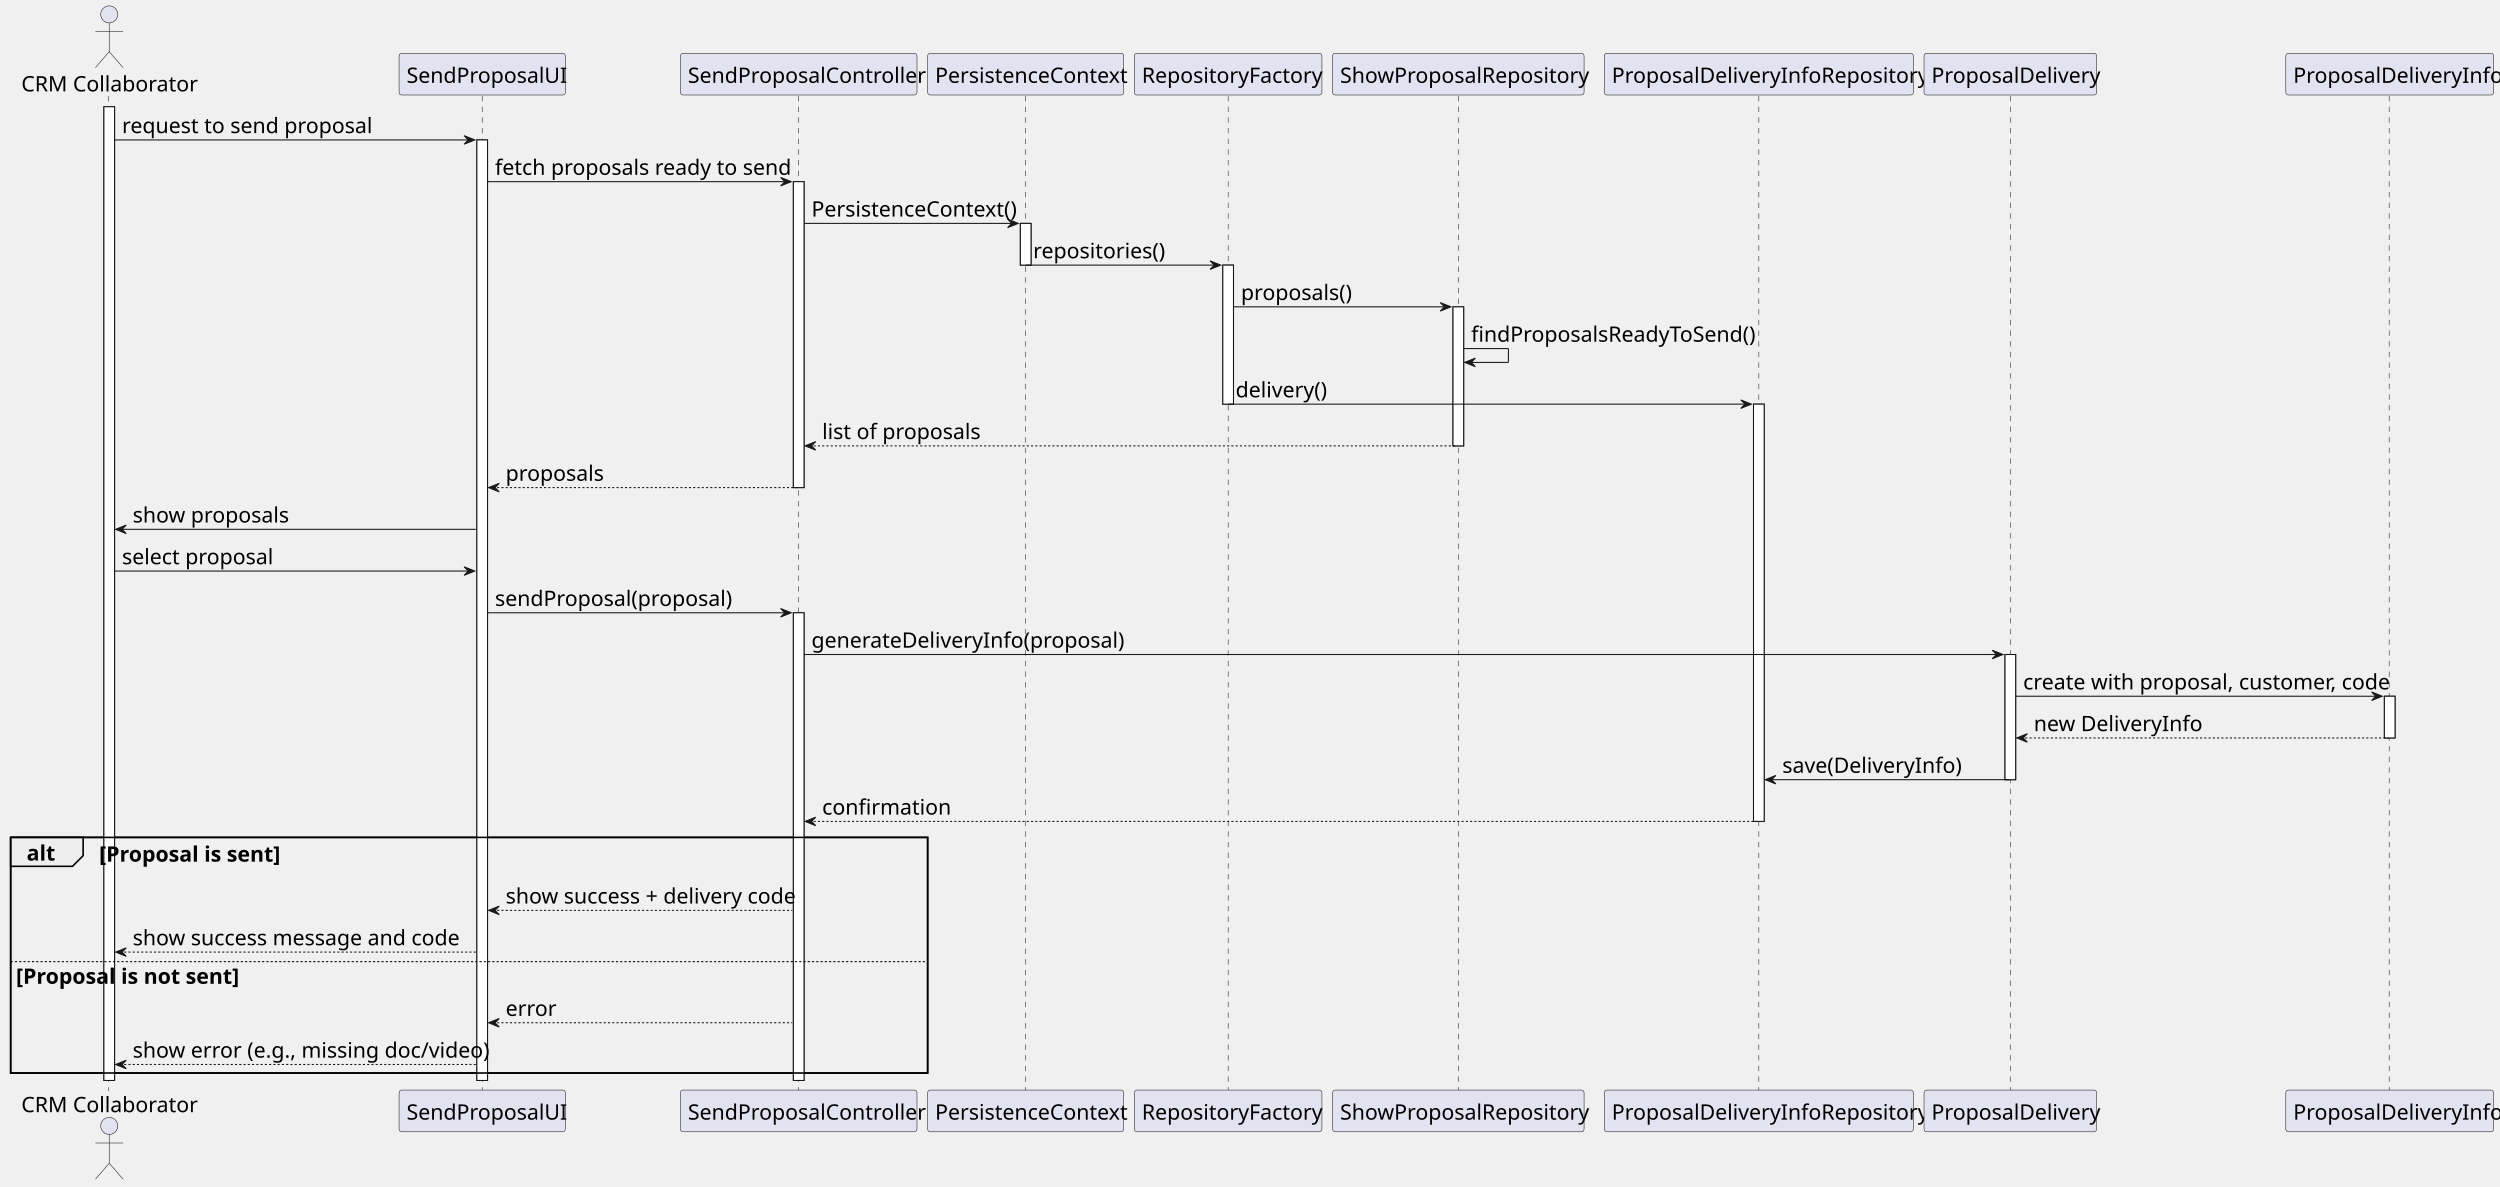
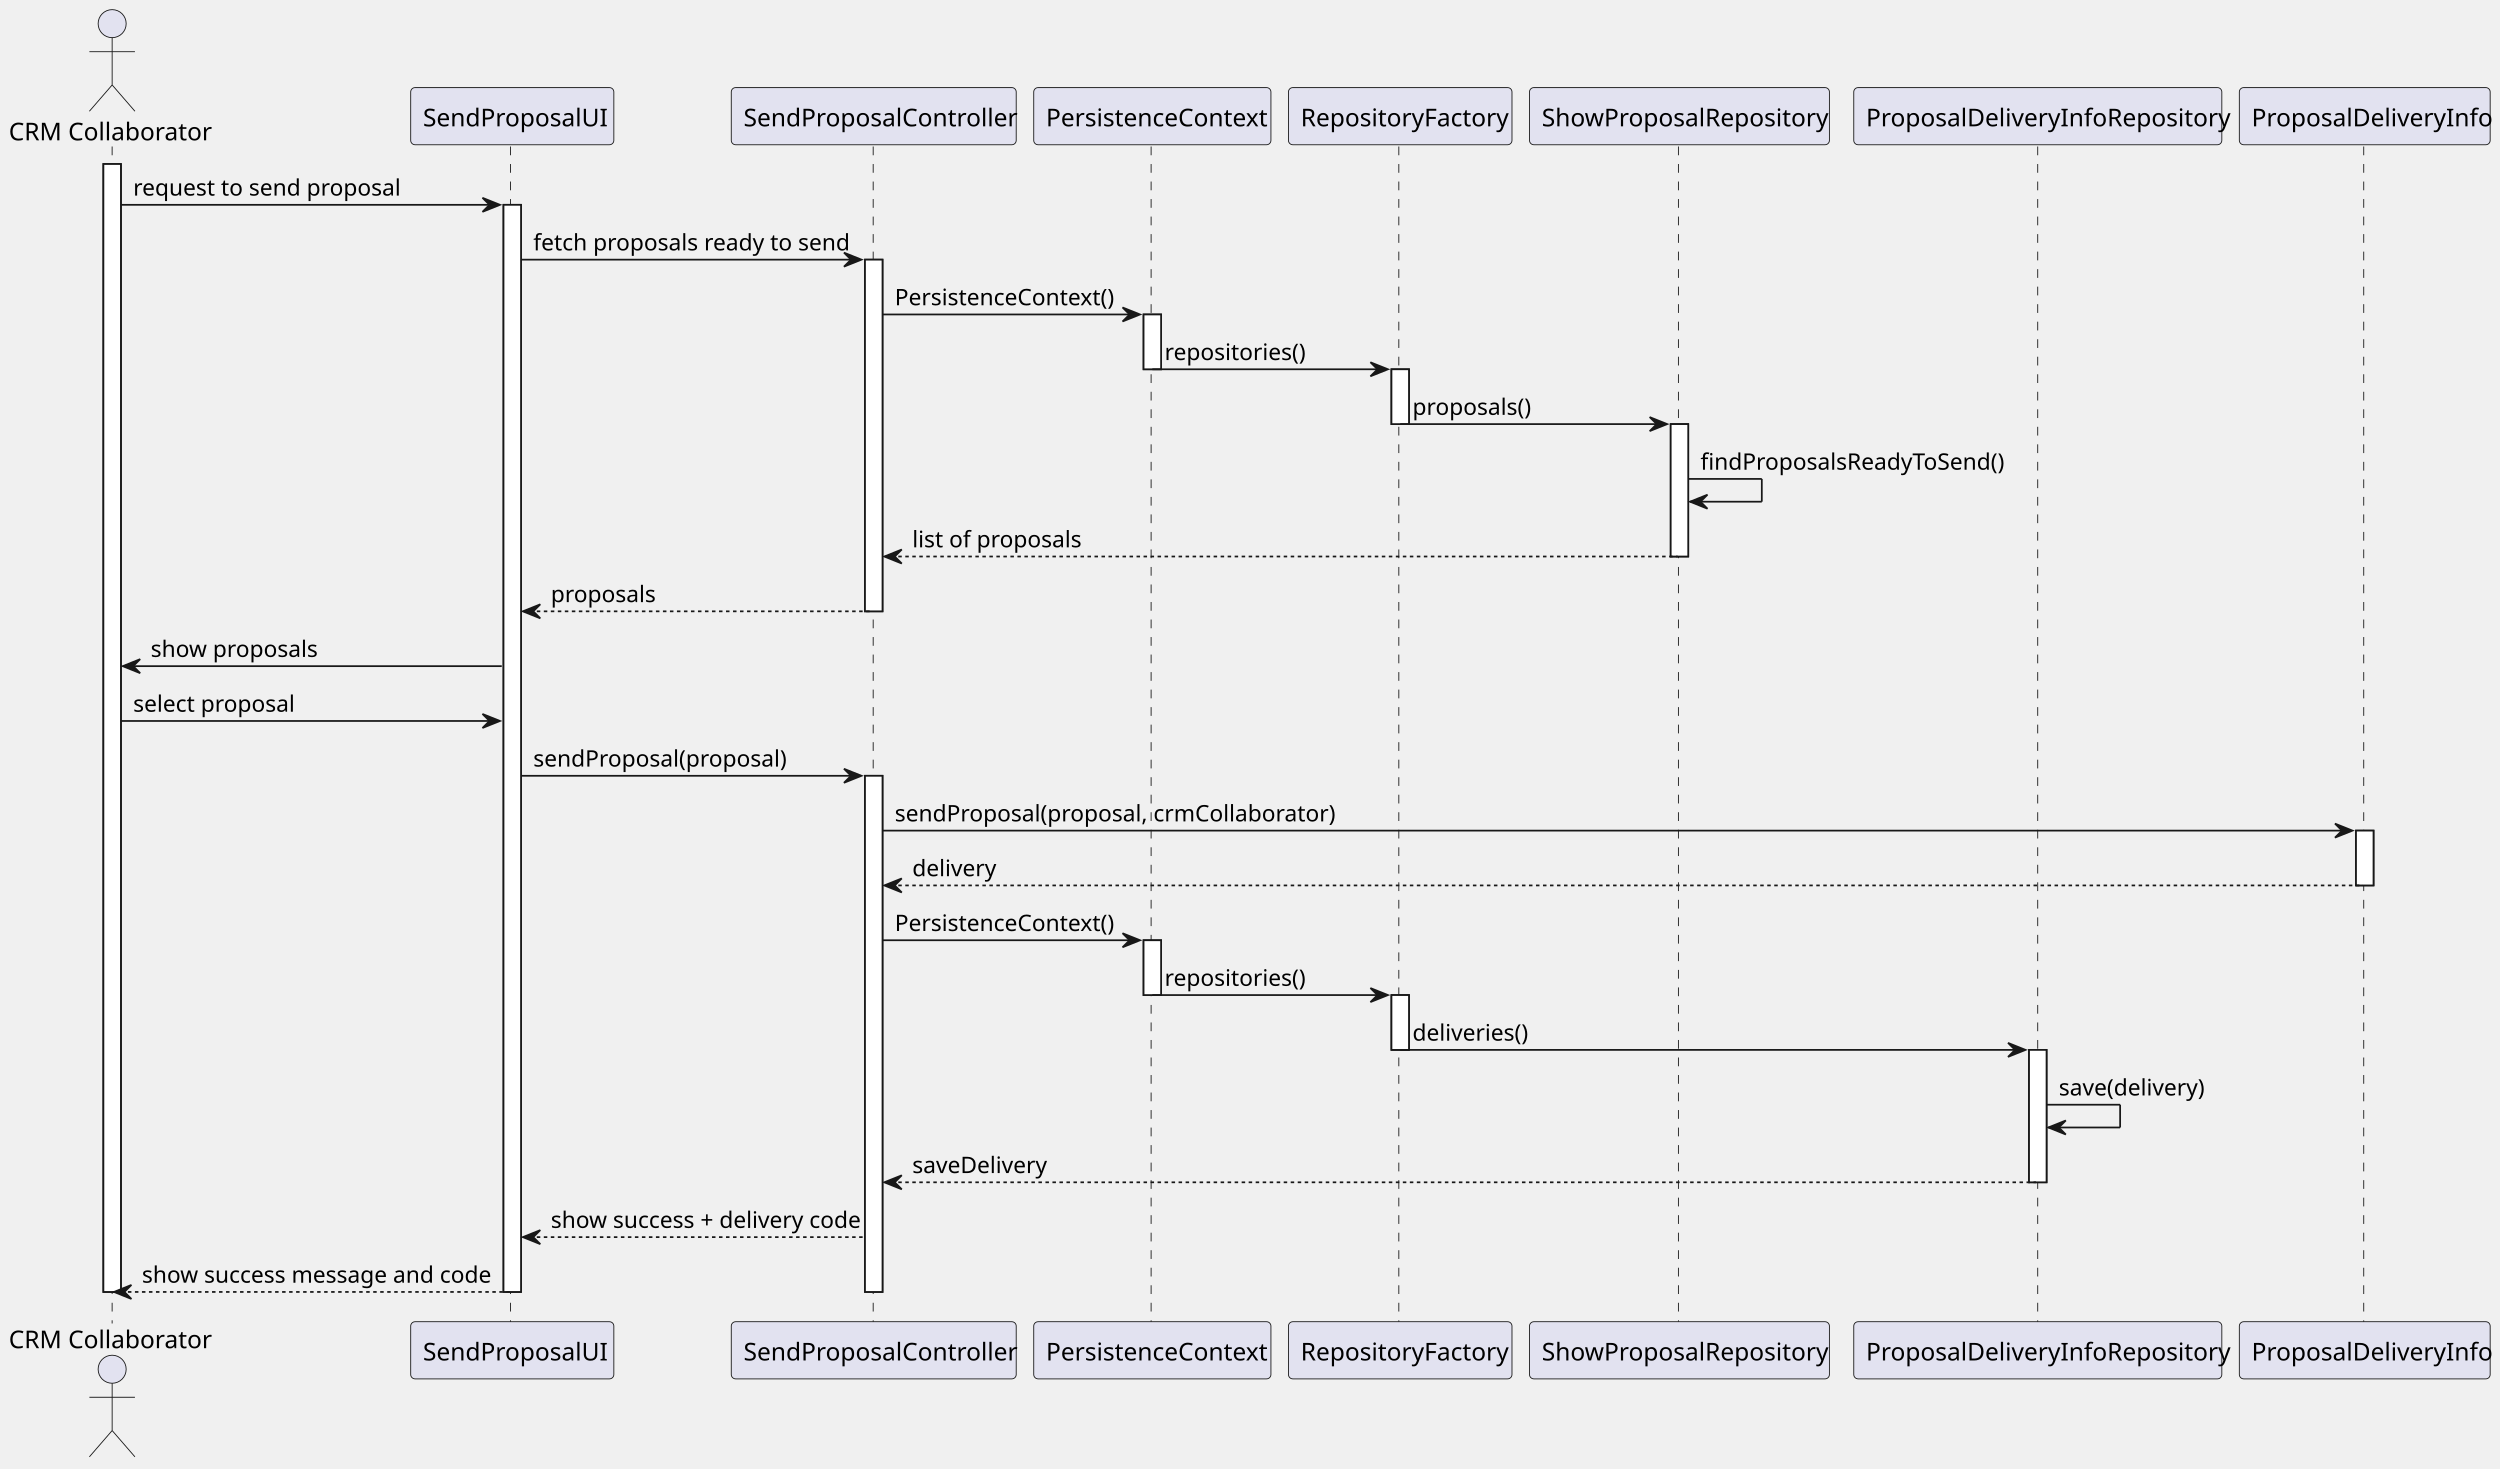
- <svg xmlns="http://www.w3.org/2000/svg" contentStyleType="text/css" height="1113px" preserveAspectRatio="none" style="width:2346px;height:1113px;background:#FFFFFF;" version="1.1" viewBox="0 0 2346 1113" width="2346px" zoomAndPan="magnify">
+ <svg xmlns="http://www.w3.org/2000/svg" contentStyleType="text/css" height="838px" preserveAspectRatio="none" style="width:1427px;height:838px;background:#FFFFFF;" version="1.1" viewBox="0 0 1427 838" width="1427px" zoomAndPan="magnify">
  <defs />
  <g>
-     <rect fill="#FFFFFF" height="913.75" style="stroke:#181818;stroke-width:1.0;" width="10" x="97.5" y="100.156" />
-     <rect fill="#FFFFFF" height="882.594" style="stroke:#181818;stroke-width:1.0;" width="10" x="447.5" y="131.312" />
-     <rect fill="#FFFFFF" height="287.094" style="stroke:#181818;stroke-width:1.0;" width="10" x="744.5" y="170.469" />
-     <rect fill="#FFFFFF" height="438.875" style="stroke:#181818;stroke-width:1.0;" width="10" x="744.5" y="575.031" />
-     <rect fill="#FFFFFF" height="39.156" style="stroke:#181818;stroke-width:1.0;" width="10" x="957.5" y="209.625" />
-     <rect fill="#FFFFFF" height="130.469" style="stroke:#181818;stroke-width:1.0;" width="10" x="1147.5" y="248.781" />
-     <rect fill="#FFFFFF" height="130.469" style="stroke:#181818;stroke-width:1.0;" width="10" x="1363.5" y="287.938" />
-     <rect fill="#FFFFFF" height="391.562" style="stroke:#181818;stroke-width:1.0;" width="10" x="1645.5" y="379.25" />
-     <rect fill="#FFFFFF" height="117.469" style="stroke:#181818;stroke-width:1.0;" width="10" x="1881.5" y="614.188" />
-     <rect fill="#FFFFFF" height="39.156" style="stroke:#181818;stroke-width:1.0;" width="10" x="2237.5" y="653.344" />
-     <rect fill="none" height="221.094" style="stroke:#000000;stroke-width:1.5;" width="860.5" x="10" y="785.812" />
-     <line style="stroke:#181818;stroke-width:0.5;stroke-dasharray:5.0,5.0;" x1="102" x2="102" y1="90.156" y2="1023.906" />
-     <line style="stroke:#181818;stroke-width:0.5;stroke-dasharray:5.0,5.0;" x1="452.5" x2="452.5" y1="90.156" y2="1023.906" />
-     <line style="stroke:#181818;stroke-width:0.5;stroke-dasharray:5.0,5.0;" x1="749.5" x2="749.5" y1="90.156" y2="1023.906" />
-     <line style="stroke:#181818;stroke-width:0.5;stroke-dasharray:5.0,5.0;" x1="962.5" x2="962.5" y1="90.156" y2="1023.906" />
-     <line style="stroke:#181818;stroke-width:0.5;stroke-dasharray:5.0,5.0;" x1="1152.5" x2="1152.5" y1="90.156" y2="1023.906" />
-     <line style="stroke:#181818;stroke-width:0.5;stroke-dasharray:5.0,5.0;" x1="1368.5" x2="1368.5" y1="90.156" y2="1023.906" />
-     <line style="stroke:#181818;stroke-width:0.5;stroke-dasharray:5.0,5.0;" x1="1650.5" x2="1650.5" y1="90.156" y2="1023.906" />
-     <line style="stroke:#181818;stroke-width:0.5;stroke-dasharray:5.0,5.0;" x1="1886.5" x2="1886.5" y1="90.156" y2="1023.906" />
-     <line style="stroke:#181818;stroke-width:0.5;stroke-dasharray:5.0,5.0;" x1="2242" x2="2242" y1="90.156" y2="1023.906" />
-     <text fill="#000000" font-family="sans-serif" font-size="20" lengthAdjust="spacing" textLength="159" x="20" y="85.762">CRM Collaborator</text>
-     <ellipse cx="102.5" cy="13.5" fill="#E2E2F0" rx="8" ry="8" style="stroke:#181818;stroke-width:0.5;" />
-     <path d="M102.5,21.5 L102.5,48.5 M89.5,29.5 L115.5,29.5 M102.5,48.5 L89.5,63.5 M102.5,48.5 L115.5,63.5 " fill="none" style="stroke:#181818;stroke-width:0.5;" />
-     <text fill="#000000" font-family="sans-serif" font-size="20" lengthAdjust="spacing" textLength="159" x="20" y="1043.668">CRM Collaborator</text>
-     <ellipse cx="102.5" cy="1056.562" fill="#E2E2F0" rx="8" ry="8" style="stroke:#181818;stroke-width:0.5;" />
-     <path d="M102.5,1064.562 L102.5,1091.562 M89.5,1072.562 L115.5,1072.562 M102.5,1091.562 L89.5,1106.562 M102.5,1091.562 L115.5,1106.562 " fill="none" style="stroke:#181818;stroke-width:0.5;" />
-     <rect fill="#E2E2F0" height="39.156" rx="2.5" ry="2.5" style="stroke:#181818;stroke-width:0.5;" width="156" x="374.5" y="50" />
-     <text fill="#000000" font-family="sans-serif" font-size="20" lengthAdjust="spacing" textLength="142" x="381.5" y="77.762">SendProposalUI</text>
-     <rect fill="#E2E2F0" height="39.156" rx="2.5" ry="2.5" style="stroke:#181818;stroke-width:0.5;" width="156" x="374.5" y="1022.906" />
-     <text fill="#000000" font-family="sans-serif" font-size="20" lengthAdjust="spacing" textLength="142" x="381.5" y="1050.668">SendProposalUI</text>
-     <rect fill="#E2E2F0" height="39.156" rx="2.5" ry="2.5" style="stroke:#181818;stroke-width:0.5;" width="222" x="638.5" y="50" />
-     <text fill="#000000" font-family="sans-serif" font-size="20" lengthAdjust="spacing" textLength="208" x="645.5" y="77.762">SendProposalController</text>
-     <rect fill="#E2E2F0" height="39.156" rx="2.5" ry="2.5" style="stroke:#181818;stroke-width:0.5;" width="222" x="638.5" y="1022.906" />
-     <text fill="#000000" font-family="sans-serif" font-size="20" lengthAdjust="spacing" textLength="208" x="645.5" y="1050.668">SendProposalController</text>
-     <rect fill="#E2E2F0" height="39.156" rx="2.5" ry="2.5" style="stroke:#181818;stroke-width:0.5;" width="184" x="870.5" y="50" />
-     <text fill="#000000" font-family="sans-serif" font-size="20" lengthAdjust="spacing" textLength="170" x="877.5" y="77.762">PersistenceContext</text>
-     <rect fill="#E2E2F0" height="39.156" rx="2.5" ry="2.5" style="stroke:#181818;stroke-width:0.5;" width="184" x="870.5" y="1022.906" />
-     <text fill="#000000" font-family="sans-serif" font-size="20" lengthAdjust="spacing" textLength="170" x="877.5" y="1050.668">PersistenceContext</text>
-     <rect fill="#E2E2F0" height="39.156" rx="2.5" ry="2.5" style="stroke:#181818;stroke-width:0.5;" width="176" x="1064.5" y="50" />
-     <text fill="#000000" font-family="sans-serif" font-size="20" lengthAdjust="spacing" textLength="162" x="1071.5" y="77.762">RepositoryFactory</text>
-     <rect fill="#E2E2F0" height="39.156" rx="2.5" ry="2.5" style="stroke:#181818;stroke-width:0.5;" width="176" x="1064.5" y="1022.906" />
-     <text fill="#000000" font-family="sans-serif" font-size="20" lengthAdjust="spacing" textLength="162" x="1071.5" y="1050.668">RepositoryFactory</text>
-     <rect fill="#E2E2F0" height="39.156" rx="2.5" ry="2.5" style="stroke:#181818;stroke-width:0.5;" width="236" x="1250.5" y="50" />
-     <text fill="#000000" font-family="sans-serif" font-size="20" lengthAdjust="spacing" textLength="222" x="1257.5" y="77.762">ShowProposalRepository</text>
-     <rect fill="#E2E2F0" height="39.156" rx="2.5" ry="2.5" style="stroke:#181818;stroke-width:0.5;" width="236" x="1250.5" y="1022.906" />
-     <text fill="#000000" font-family="sans-serif" font-size="20" lengthAdjust="spacing" textLength="222" x="1257.5" y="1050.668">ShowProposalRepository</text>
-     <rect fill="#E2E2F0" height="39.156" rx="2.5" ry="2.5" style="stroke:#181818;stroke-width:0.5;" width="290" x="1505.5" y="50" />
-     <text fill="#000000" font-family="sans-serif" font-size="20" lengthAdjust="spacing" textLength="276" x="1512.5" y="77.762">ProposalDeliveryInfoRepository</text>
-     <rect fill="#E2E2F0" height="39.156" rx="2.5" ry="2.5" style="stroke:#181818;stroke-width:0.5;" width="290" x="1505.5" y="1022.906" />
-     <text fill="#000000" font-family="sans-serif" font-size="20" lengthAdjust="spacing" textLength="276" x="1512.5" y="1050.668">ProposalDeliveryInfoRepository</text>
-     <rect fill="#E2E2F0" height="39.156" rx="2.5" ry="2.5" style="stroke:#181818;stroke-width:0.5;" width="162" x="1805.5" y="50" />
-     <text fill="#000000" font-family="sans-serif" font-size="20" lengthAdjust="spacing" textLength="148" x="1812.5" y="77.762">ProposalDelivery</text>
-     <rect fill="#E2E2F0" height="39.156" rx="2.5" ry="2.5" style="stroke:#181818;stroke-width:0.5;" width="162" x="1805.5" y="1022.906" />
-     <text fill="#000000" font-family="sans-serif" font-size="20" lengthAdjust="spacing" textLength="148" x="1812.5" y="1050.668">ProposalDelivery</text>
-     <rect fill="#E2E2F0" height="39.156" rx="2.5" ry="2.5" style="stroke:#181818;stroke-width:0.5;" width="195" x="2145" y="50" />
-     <text fill="#000000" font-family="sans-serif" font-size="20" lengthAdjust="spacing" textLength="181" x="2152" y="77.762">ProposalDeliveryInfo</text>
-     <rect fill="#E2E2F0" height="39.156" rx="2.5" ry="2.5" style="stroke:#181818;stroke-width:0.5;" width="195" x="2145" y="1022.906" />
-     <text fill="#000000" font-family="sans-serif" font-size="20" lengthAdjust="spacing" textLength="181" x="2152" y="1050.668">ProposalDeliveryInfo</text>
-     <rect fill="#FFFFFF" height="913.75" style="stroke:#181818;stroke-width:1.0;" width="10" x="97.5" y="100.156" />
-     <rect fill="#FFFFFF" height="882.594" style="stroke:#181818;stroke-width:1.0;" width="10" x="447.5" y="131.312" />
-     <rect fill="#FFFFFF" height="287.094" style="stroke:#181818;stroke-width:1.0;" width="10" x="744.5" y="170.469" />
-     <rect fill="#FFFFFF" height="438.875" style="stroke:#181818;stroke-width:1.0;" width="10" x="744.5" y="575.031" />
-     <rect fill="#FFFFFF" height="39.156" style="stroke:#181818;stroke-width:1.0;" width="10" x="957.5" y="209.625" />
-     <rect fill="#FFFFFF" height="130.469" style="stroke:#181818;stroke-width:1.0;" width="10" x="1147.5" y="248.781" />
-     <rect fill="#FFFFFF" height="130.469" style="stroke:#181818;stroke-width:1.0;" width="10" x="1363.5" y="287.938" />
-     <rect fill="#FFFFFF" height="391.562" style="stroke:#181818;stroke-width:1.0;" width="10" x="1645.5" y="379.25" />
-     <rect fill="#FFFFFF" height="117.469" style="stroke:#181818;stroke-width:1.0;" width="10" x="1881.5" y="614.188" />
-     <rect fill="#FFFFFF" height="39.156" style="stroke:#181818;stroke-width:1.0;" width="10" x="2237.5" y="653.344" />
-     <polygon fill="#181818" points="435.5,127.312,445.5,131.312,435.5,135.312,439.5,131.312" style="stroke:#181818;stroke-width:1.0;" />
-     <line style="stroke:#181818;stroke-width:1.0;" x1="107.5" x2="441.5" y1="131.312" y2="131.312" />
-     <text fill="#000000" font-family="sans-serif" font-size="20" lengthAdjust="spacing" textLength="219" x="114.5" y="124.918">request to send proposal</text>
-     <polygon fill="#181818" points="732.5,166.469,742.5,170.469,732.5,174.469,736.5,170.469" style="stroke:#181818;stroke-width:1.0;" />
-     <line style="stroke:#181818;stroke-width:1.0;" x1="457.5" x2="738.5" y1="170.469" y2="170.469" />
-     <text fill="#000000" font-family="sans-serif" font-size="20" lengthAdjust="spacing" textLength="262" x="464.5" y="164.074">fetch proposals ready to send</text>
-     <polygon fill="#181818" points="945.5,205.625,955.5,209.625,945.5,213.625,949.5,209.625" style="stroke:#181818;stroke-width:1.0;" />
-     <line style="stroke:#181818;stroke-width:1.0;" x1="754.5" x2="951.5" y1="209.625" y2="209.625" />
-     <text fill="#000000" font-family="sans-serif" font-size="20" lengthAdjust="spacing" textLength="184" x="761.5" y="203.231">PersistenceContext()</text>
-     <polygon fill="#181818" points="1135.5,244.781,1145.5,248.781,1135.5,252.781,1139.5,248.781" style="stroke:#181818;stroke-width:1.0;" />
-     <line style="stroke:#181818;stroke-width:1.0;" x1="962.5" x2="1141.5" y1="248.781" y2="248.781" />
-     <text fill="#000000" font-family="sans-serif" font-size="20" lengthAdjust="spacing" textLength="117" x="969.5" y="242.387">repositories()</text>
-     <polygon fill="#181818" points="1351.5,283.938,1361.5,287.938,1351.5,291.938,1355.5,287.938" style="stroke:#181818;stroke-width:1.0;" />
-     <line style="stroke:#181818;stroke-width:1.0;" x1="1157.5" x2="1357.5" y1="287.938" y2="287.938" />
-     <text fill="#000000" font-family="sans-serif" font-size="20" lengthAdjust="spacing" textLength="100" x="1164.5" y="281.543">proposals()</text>
-     <line style="stroke:#181818;stroke-width:1.0;" x1="1373.5" x2="1415.5" y1="327.094" y2="327.094" />
-     <line style="stroke:#181818;stroke-width:1.0;" x1="1415.5" x2="1415.5" y1="327.094" y2="340.094" />
-     <line style="stroke:#181818;stroke-width:1.0;" x1="1374.5" x2="1415.5" y1="340.094" y2="340.094" />
-     <polygon fill="#181818" points="1384.5,336.094,1374.5,340.094,1384.5,344.094,1380.5,340.094" style="stroke:#181818;stroke-width:1.0;" />
-     <text fill="#000000" font-family="sans-serif" font-size="20" lengthAdjust="spacing" textLength="258" x="1380.5" y="320.699">findProposalsReadyToSend()</text>
-     <polygon fill="#181818" points="1633.5,375.25,1643.5,379.25,1633.5,383.25,1637.5,379.25" style="stroke:#181818;stroke-width:1.0;" />
-     <line style="stroke:#181818;stroke-width:1.0;" x1="1152.5" x2="1639.5" y1="379.25" y2="379.25" />
-     <text fill="#000000" font-family="sans-serif" font-size="20" lengthAdjust="spacing" textLength="81" x="1159.5" y="372.856">delivery()</text>
-     <polygon fill="#181818" points="765.5,414.406,755.5,418.406,765.5,422.406,761.5,418.406" style="stroke:#181818;stroke-width:1.0;" />
-     <line style="stroke:#181818;stroke-width:1.0;stroke-dasharray:2.0,2.0;" x1="759.5" x2="1367.5" y1="418.406" y2="418.406" />
-     <text fill="#000000" font-family="sans-serif" font-size="20" lengthAdjust="spacing" textLength="139" x="771.5" y="412.012">list of proposals</text>
-     <polygon fill="#181818" points="468.5,453.562,458.5,457.562,468.5,461.562,464.5,457.562" style="stroke:#181818;stroke-width:1.0;" />
-     <line style="stroke:#181818;stroke-width:1.0;stroke-dasharray:2.0,2.0;" x1="462.5" x2="748.5" y1="457.562" y2="457.562" />
-     <text fill="#000000" font-family="sans-serif" font-size="20" lengthAdjust="spacing" textLength="86" x="474.5" y="451.168">proposals</text>
-     <polygon fill="#181818" points="118.5,492.719,108.5,496.719,118.5,500.719,114.5,496.719" style="stroke:#181818;stroke-width:1.0;" />
-     <line style="stroke:#181818;stroke-width:1.0;" x1="112.5" x2="446.5" y1="496.719" y2="496.719" />
-     <text fill="#000000" font-family="sans-serif" font-size="20" lengthAdjust="spacing" textLength="138" x="124.5" y="490.324">show proposals</text>
-     <polygon fill="#181818" points="435.5,531.875,445.5,535.875,435.5,539.875,439.5,535.875" style="stroke:#181818;stroke-width:1.0;" />
-     <line style="stroke:#181818;stroke-width:1.0;" x1="107.5" x2="441.5" y1="535.875" y2="535.875" />
-     <text fill="#000000" font-family="sans-serif" font-size="20" lengthAdjust="spacing" textLength="134" x="114.5" y="529.481">select proposal</text>
-     <polygon fill="#181818" points="732.5,571.031,742.5,575.031,732.5,579.031,736.5,575.031" style="stroke:#181818;stroke-width:1.0;" />
-     <line style="stroke:#181818;stroke-width:1.0;" x1="457.5" x2="738.5" y1="575.031" y2="575.031" />
-     <text fill="#000000" font-family="sans-serif" font-size="20" lengthAdjust="spacing" textLength="210" x="464.5" y="568.637">sendProposal(proposal)</text>
-     <polygon fill="#181818" points="1869.5,610.188,1879.5,614.188,1869.5,618.188,1873.5,614.188" style="stroke:#181818;stroke-width:1.0;" />
-     <line style="stroke:#181818;stroke-width:1.0;" x1="754.5" x2="1875.5" y1="614.188" y2="614.188" />
-     <text fill="#000000" font-family="sans-serif" font-size="20" lengthAdjust="spacing" textLength="271" x="761.5" y="607.793">generateDeliveryInfo(proposal)</text>
-     <polygon fill="#181818" points="2225.5,649.344,2235.5,653.344,2225.5,657.344,2229.5,653.344" style="stroke:#181818;stroke-width:1.0;" />
-     <line style="stroke:#181818;stroke-width:1.0;" x1="1891.5" x2="2231.5" y1="653.344" y2="653.344" />
-     <text fill="#000000" font-family="sans-serif" font-size="20" lengthAdjust="spacing" textLength="327" x="1898.5" y="646.949">create with proposal, customer, code</text>
-     <polygon fill="#181818" points="1902.5,688.5,1892.5,692.5,1902.5,696.5,1898.5,692.5" style="stroke:#181818;stroke-width:1.0;" />
-     <line style="stroke:#181818;stroke-width:1.0;stroke-dasharray:2.0,2.0;" x1="1896.5" x2="2241.5" y1="692.5" y2="692.5" />
-     <text fill="#000000" font-family="sans-serif" font-size="20" lengthAdjust="spacing" textLength="145" x="1908.5" y="686.106">new DeliveryInfo</text>
-     <polygon fill="#181818" points="1666.5,727.656,1656.5,731.656,1666.5,735.656,1662.5,731.656" style="stroke:#181818;stroke-width:1.0;" />
-     <line style="stroke:#181818;stroke-width:1.0;" x1="1660.5" x2="1885.5" y1="731.656" y2="731.656" />
-     <text fill="#000000" font-family="sans-serif" font-size="20" lengthAdjust="spacing" textLength="158" x="1672.5" y="725.262">save(DeliveryInfo)</text>
-     <polygon fill="#181818" points="765.5,766.812,755.5,770.812,765.5,774.812,761.5,770.812" style="stroke:#181818;stroke-width:1.0;" />
-     <line style="stroke:#181818;stroke-width:1.0;stroke-dasharray:2.0,2.0;" x1="759.5" x2="1649.5" y1="770.812" y2="770.812" />
-     <text fill="#000000" font-family="sans-serif" font-size="20" lengthAdjust="spacing" textLength="106" x="771.5" y="764.418">confirmation</text>
-     <path d="M10,785.812 L78,785.812 L78,802.969 L68,812.969 L10,812.969 L10,785.812 " fill="#EEEEEE" style="stroke:#000000;stroke-width:1.5;" />
-     <rect fill="none" height="221.094" style="stroke:#000000;stroke-width:1.5;" width="860.5" x="10" y="785.812" />
-     <text fill="#000000" font-family="sans-serif" font-size="20" font-weight="bold" lengthAdjust="spacing" textLength="23" x="25" y="807.574">alt</text>
-     <text fill="#000000" font-family="sans-serif" font-size="20" font-weight="bold" lengthAdjust="spacing" textLength="167" x="93" y="808.574">[Proposal is sent]</text>
-     <polygon fill="#181818" points="468.5,850.281,458.5,854.281,468.5,858.281,464.5,854.281" style="stroke:#181818;stroke-width:1.0;" />
-     <line style="stroke:#181818;stroke-width:1.0;stroke-dasharray:2.0,2.0;" x1="462.5" x2="743.5" y1="854.281" y2="854.281" />
-     <text fill="#000000" font-family="sans-serif" font-size="20" lengthAdjust="spacing" textLength="263" x="474.5" y="847.887">show success + delivery code</text>
-     <polygon fill="#181818" points="118.5,889.438,108.5,893.438,118.5,897.438,114.5,893.438" style="stroke:#181818;stroke-width:1.0;" />
-     <line style="stroke:#181818;stroke-width:1.0;stroke-dasharray:2.0,2.0;" x1="112.5" x2="446.5" y1="893.438" y2="893.438" />
-     <text fill="#000000" font-family="sans-serif" font-size="20" lengthAdjust="spacing" textLength="296" x="124.5" y="887.043">show success message and code</text>
-     <line style="stroke:#000000;stroke-width:1.0;stroke-dasharray:2.0,2.0;" x1="10" x2="870.5" y1="902.438" y2="902.438" />
-     <text fill="#000000" font-family="sans-serif" font-size="20" font-weight="bold" lengthAdjust="spacing" textLength="204" x="15" y="923.199">[Proposal is not sent]</text>
-     <polygon fill="#181818" points="468.5,955.75,458.5,959.75,468.5,963.75,464.5,959.75" style="stroke:#181818;stroke-width:1.0;" />
-     <line style="stroke:#181818;stroke-width:1.0;stroke-dasharray:2.0,2.0;" x1="462.5" x2="743.5" y1="959.75" y2="959.75" />
-     <text fill="#000000" font-family="sans-serif" font-size="20" lengthAdjust="spacing" textLength="43" x="474.5" y="953.356">error</text>
-     <polygon fill="#181818" points="118.5,994.906,108.5,998.906,118.5,1002.906,114.5,998.906" style="stroke:#181818;stroke-width:1.0;" />
-     <line style="stroke:#181818;stroke-width:1.0;stroke-dasharray:2.0,2.0;" x1="112.5" x2="446.5" y1="998.906" y2="998.906" />
-     <text fill="#000000" font-family="sans-serif" font-size="20" lengthAdjust="spacing" textLength="316" x="124.5" y="992.512">show error (e.g., missing doc/video)</text>
+     <rect fill="#FFFFFF" height="643.82" style="stroke:#181818;stroke-width:1.0;" width="10" x="59.017" y="93.621" />
+     <rect fill="#FFFFFF" height="620.529" style="stroke:#181818;stroke-width:1.0;" width="10" x="287.401" y="116.912" />
+     <rect fill="#FFFFFF" height="200.746" style="stroke:#181818;stroke-width:1.0;" width="10" x="493.734" y="148.203" />
+     <rect fill="#FFFFFF" height="294.619" style="stroke:#181818;stroke-width:1.0;" width="10" x="493.734" y="442.822" />
+     <rect fill="#FFFFFF" height="31.291" style="stroke:#181818;stroke-width:1.0;" width="10" x="652.75" y="179.494" />
+     <rect fill="#FFFFFF" height="31.291" style="stroke:#181818;stroke-width:1.0;" width="10" x="652.75" y="536.695" />
+     <rect fill="#FFFFFF" height="31.291" style="stroke:#181818;stroke-width:1.0;" width="10" x="794.243" y="210.785" />
+     <rect fill="#FFFFFF" height="31.291" style="stroke:#181818;stroke-width:1.0;" width="10" x="794.243" y="567.986" />
+     <rect fill="#FFFFFF" height="75.582" style="stroke:#181818;stroke-width:1.0;" width="10" x="953.636" y="242.076" />
+     <rect fill="#FFFFFF" height="75.582" style="stroke:#181818;stroke-width:1.0;" width="10" x="1158.172" y="599.277" />
+     <rect fill="#FFFFFF" height="31.291" style="stroke:#181818;stroke-width:1.0;" width="10" x="1344.802" y="474.113" />
+     <line style="stroke:#181818;stroke-width:0.5;stroke-dasharray:5.0,5.0;" x1="64" x2="64" y1="83.621" y2="755.441" />
+     <line style="stroke:#181818;stroke-width:0.5;stroke-dasharray:5.0,5.0;" x1="291.426" x2="291.426" y1="83.621" y2="755.441" />
+     <line style="stroke:#181818;stroke-width:0.5;stroke-dasharray:5.0,5.0;" x1="498.414" x2="498.414" y1="83.621" y2="755.441" />
+     <line style="stroke:#181818;stroke-width:0.5;stroke-dasharray:5.0,5.0;" x1="657.054" x2="657.054" y1="83.621" y2="755.441" />
+     <line style="stroke:#181818;stroke-width:0.5;stroke-dasharray:5.0,5.0;" x1="798.447" x2="798.447" y1="83.621" y2="755.441" />
+     <line style="stroke:#181818;stroke-width:0.5;stroke-dasharray:5.0,5.0;" x1="958.04" x2="958.04" y1="83.621" y2="755.441" />
+     <line style="stroke:#181818;stroke-width:0.5;stroke-dasharray:5.0,5.0;" x1="1163.127" x2="1163.127" y1="83.621" y2="755.441" />
+     <line style="stroke:#181818;stroke-width:0.5;stroke-dasharray:5.0,5.0;" x1="1349.216" x2="1349.216" y1="83.621" y2="755.441" />
+     <text fill="#000000" font-family="sans-serif" font-size="14" lengthAdjust="spacing" textLength="112.034" x="5" y="80.107">CRM Collaborator</text>
+     <ellipse cx="64.017" cy="13.5" fill="#E2E2F0" rx="8" ry="8" style="stroke:#181818;stroke-width:0.5;" />
+     <path d="M64.017,21.5 L64.017,48.5 M51.017,29.5 L77.017,29.5 M64.017,48.5 L51.017,63.5 M64.017,48.5 L77.017,63.5 " fill="none" style="stroke:#181818;stroke-width:0.5;" />
+     <text fill="#000000" font-family="sans-serif" font-size="14" lengthAdjust="spacing" textLength="112.034" x="5" y="769.549">CRM Collaborator</text>
+     <ellipse cx="64.017" cy="781.562" fill="#E2E2F0" rx="8" ry="8" style="stroke:#181818;stroke-width:0.5;" />
+     <path d="M64.017,789.562 L64.017,816.562 M51.017,797.562 L77.017,797.562 M64.017,816.562 L51.017,831.562 M64.017,816.562 L77.017,831.562 " fill="none" style="stroke:#181818;stroke-width:0.5;" />
+     <rect fill="#E2E2F0" height="32.621" rx="2.5" ry="2.5" style="stroke:#181818;stroke-width:0.5;" width="115.951" x="234.426" y="50" />
+     <text fill="#000000" font-family="sans-serif" font-size="14" lengthAdjust="spacing" textLength="101.951" x="241.426" y="72.107">SendProposalUI</text>
+     <rect fill="#E2E2F0" height="32.621" rx="2.5" ry="2.5" style="stroke:#181818;stroke-width:0.5;" width="115.951" x="234.426" y="754.441" />
+     <text fill="#000000" font-family="sans-serif" font-size="14" lengthAdjust="spacing" textLength="101.951" x="241.426" y="776.549">SendProposalUI</text>
+     <rect fill="#E2E2F0" height="32.621" rx="2.5" ry="2.5" style="stroke:#181818;stroke-width:0.5;" width="162.641" x="417.414" y="50" />
+     <text fill="#000000" font-family="sans-serif" font-size="14" lengthAdjust="spacing" textLength="148.641" x="424.414" y="72.107">SendProposalController</text>
+     <rect fill="#E2E2F0" height="32.621" rx="2.5" ry="2.5" style="stroke:#181818;stroke-width:0.5;" width="162.641" x="417.414" y="754.441" />
+     <text fill="#000000" font-family="sans-serif" font-size="14" lengthAdjust="spacing" textLength="148.641" x="424.414" y="776.549">SendProposalController</text>
+     <rect fill="#E2E2F0" height="32.621" rx="2.5" ry="2.5" style="stroke:#181818;stroke-width:0.5;" width="135.393" x="590.054" y="50" />
+     <text fill="#000000" font-family="sans-serif" font-size="14" lengthAdjust="spacing" textLength="121.393" x="597.054" y="72.107">PersistenceContext</text>
+     <rect fill="#E2E2F0" height="32.621" rx="2.5" ry="2.5" style="stroke:#181818;stroke-width:0.5;" width="135.393" x="590.054" y="754.441" />
+     <text fill="#000000" font-family="sans-serif" font-size="14" lengthAdjust="spacing" textLength="121.393" x="597.054" y="776.549">PersistenceContext</text>
+     <rect fill="#E2E2F0" height="32.621" rx="2.5" ry="2.5" style="stroke:#181818;stroke-width:0.5;" width="127.593" x="735.447" y="50" />
+     <text fill="#000000" font-family="sans-serif" font-size="14" lengthAdjust="spacing" textLength="113.593" x="742.447" y="72.107">RepositoryFactory</text>
+     <rect fill="#E2E2F0" height="32.621" rx="2.5" ry="2.5" style="stroke:#181818;stroke-width:0.5;" width="127.593" x="735.447" y="754.441" />
+     <text fill="#000000" font-family="sans-serif" font-size="14" lengthAdjust="spacing" textLength="113.593" x="742.447" y="776.549">RepositoryFactory</text>
+     <rect fill="#E2E2F0" height="32.621" rx="2.5" ry="2.5" style="stroke:#181818;stroke-width:0.5;" width="171.192" x="873.04" y="50" />
+     <text fill="#000000" font-family="sans-serif" font-size="14" lengthAdjust="spacing" textLength="157.192" x="880.04" y="72.107">ShowProposalRepository</text>
+     <rect fill="#E2E2F0" height="32.621" rx="2.5" ry="2.5" style="stroke:#181818;stroke-width:0.5;" width="171.192" x="873.04" y="754.441" />
+     <text fill="#000000" font-family="sans-serif" font-size="14" lengthAdjust="spacing" textLength="157.192" x="880.04" y="776.549">ShowProposalRepository</text>
+     <rect fill="#E2E2F0" height="32.621" rx="2.5" ry="2.5" style="stroke:#181818;stroke-width:0.5;" width="210.089" x="1058.127" y="50" />
+     <text fill="#000000" font-family="sans-serif" font-size="14" lengthAdjust="spacing" textLength="196.089" x="1065.127" y="72.107">ProposalDeliveryInfoRepository</text>
+     <rect fill="#E2E2F0" height="32.621" rx="2.5" ry="2.5" style="stroke:#181818;stroke-width:0.5;" width="210.089" x="1058.127" y="754.441" />
+     <text fill="#000000" font-family="sans-serif" font-size="14" lengthAdjust="spacing" textLength="196.089" x="1065.127" y="776.549">ProposalDeliveryInfoRepository</text>
+     <rect fill="#E2E2F0" height="32.621" rx="2.5" ry="2.5" style="stroke:#181818;stroke-width:0.5;" width="143.172" x="1278.216" y="50" />
+     <text fill="#000000" font-family="sans-serif" font-size="14" lengthAdjust="spacing" textLength="129.172" x="1285.216" y="72.107">ProposalDeliveryInfo</text>
+     <rect fill="#E2E2F0" height="32.621" rx="2.5" ry="2.5" style="stroke:#181818;stroke-width:0.5;" width="143.172" x="1278.216" y="754.441" />
+     <text fill="#000000" font-family="sans-serif" font-size="14" lengthAdjust="spacing" textLength="129.172" x="1285.216" y="776.549">ProposalDeliveryInfo</text>
+     <rect fill="#FFFFFF" height="643.82" style="stroke:#181818;stroke-width:1.0;" width="10" x="59.017" y="93.621" />
+     <rect fill="#FFFFFF" height="620.529" style="stroke:#181818;stroke-width:1.0;" width="10" x="287.401" y="116.912" />
+     <rect fill="#FFFFFF" height="200.746" style="stroke:#181818;stroke-width:1.0;" width="10" x="493.734" y="148.203" />
+     <rect fill="#FFFFFF" height="294.619" style="stroke:#181818;stroke-width:1.0;" width="10" x="493.734" y="442.822" />
+     <rect fill="#FFFFFF" height="31.291" style="stroke:#181818;stroke-width:1.0;" width="10" x="652.75" y="179.494" />
+     <rect fill="#FFFFFF" height="31.291" style="stroke:#181818;stroke-width:1.0;" width="10" x="652.75" y="536.695" />
+     <rect fill="#FFFFFF" height="31.291" style="stroke:#181818;stroke-width:1.0;" width="10" x="794.243" y="210.785" />
+     <rect fill="#FFFFFF" height="31.291" style="stroke:#181818;stroke-width:1.0;" width="10" x="794.243" y="567.986" />
+     <rect fill="#FFFFFF" height="75.582" style="stroke:#181818;stroke-width:1.0;" width="10" x="953.636" y="242.076" />
+     <rect fill="#FFFFFF" height="75.582" style="stroke:#181818;stroke-width:1.0;" width="10" x="1158.172" y="599.277" />
+     <rect fill="#FFFFFF" height="31.291" style="stroke:#181818;stroke-width:1.0;" width="10" x="1344.802" y="474.113" />
+     <polygon fill="#181818" points="275.401,112.912,285.401,116.912,275.401,120.912,279.401,116.912" style="stroke:#181818;stroke-width:1.0;" />
+     <line style="stroke:#181818;stroke-width:1.0;" x1="69.017" x2="281.401" y1="116.912" y2="116.912" />
+     <text fill="#000000" font-family="sans-serif" font-size="13" lengthAdjust="spacing" textLength="143.095" x="76.017" y="111.649">request to send proposal</text>
+     <polygon fill="#181818" points="481.734,144.203,491.734,148.203,481.734,152.203,485.734,148.203" style="stroke:#181818;stroke-width:1.0;" />
+     <line style="stroke:#181818;stroke-width:1.0;" x1="297.401" x2="487.734" y1="148.203" y2="148.203" />
+     <text fill="#000000" font-family="sans-serif" font-size="13" lengthAdjust="spacing" textLength="170.549" x="304.401" y="142.94">fetch proposals ready to send</text>
+     <polygon fill="#181818" points="640.75,175.494,650.75,179.494,640.75,183.494,644.75,179.494" style="stroke:#181818;stroke-width:1.0;" />
+     <line style="stroke:#181818;stroke-width:1.0;" x1="503.734" x2="646.75" y1="179.494" y2="179.494" />
+     <text fill="#000000" font-family="sans-serif" font-size="13" lengthAdjust="spacing" textLength="121.38" x="510.734" y="174.231">PersistenceContext()</text>
+     <polygon fill="#181818" points="782.243,206.785,792.243,210.785,782.243,214.785,786.243,210.785" style="stroke:#181818;stroke-width:1.0;" />
+     <line style="stroke:#181818;stroke-width:1.0;" x1="657.75" x2="788.243" y1="210.785" y2="210.785" />
+     <text fill="#000000" font-family="sans-serif" font-size="13" lengthAdjust="spacing" textLength="75.855" x="664.75" y="205.523">repositories()</text>
+     <polygon fill="#181818" points="941.636,238.076,951.636,242.076,941.636,246.076,945.636,242.076" style="stroke:#181818;stroke-width:1.0;" />
+     <line style="stroke:#181818;stroke-width:1.0;" x1="799.243" x2="947.636" y1="242.076" y2="242.076" />
+     <text fill="#000000" font-family="sans-serif" font-size="13" lengthAdjust="spacing" textLength="65.025" x="806.243" y="236.814">proposals()</text>
+     <line style="stroke:#181818;stroke-width:1.0;" x1="963.636" x2="1005.636" y1="273.367" y2="273.367" />
+     <line style="stroke:#181818;stroke-width:1.0;" x1="1005.636" x2="1005.636" y1="273.367" y2="286.367" />
+     <line style="stroke:#181818;stroke-width:1.0;" x1="964.636" x2="1005.636" y1="286.367" y2="286.367" />
+     <polygon fill="#181818" points="974.636,282.367,964.636,286.367,974.636,290.367,970.636,286.367" style="stroke:#181818;stroke-width:1.0;" />
+     <text fill="#000000" font-family="sans-serif" font-size="13" lengthAdjust="spacing" textLength="170.536" x="970.636" y="268.104">findProposalsReadyToSend()</text>
+     <polygon fill="#181818" points="514.734,313.658,504.734,317.658,514.734,321.658,510.734,317.658" style="stroke:#181818;stroke-width:1.0;" />
+     <line style="stroke:#181818;stroke-width:1.0;stroke-dasharray:2.0,2.0;" x1="508.734" x2="957.636" y1="317.658" y2="317.658" />
+     <text fill="#000000" font-family="sans-serif" font-size="13" lengthAdjust="spacing" textLength="90.321" x="520.734" y="312.396">list of proposals</text>
+     <polygon fill="#181818" points="308.401,344.949,298.401,348.949,308.401,352.949,304.401,348.949" style="stroke:#181818;stroke-width:1.0;" />
+     <line style="stroke:#181818;stroke-width:1.0;stroke-dasharray:2.0,2.0;" x1="302.401" x2="497.734" y1="348.949" y2="348.949" />
+     <text fill="#000000" font-family="sans-serif" font-size="13" lengthAdjust="spacing" textLength="56.367" x="314.401" y="343.687">proposals</text>
+     <polygon fill="#181818" points="80.017,376.24,70.017,380.24,80.017,384.24,76.017,380.24" style="stroke:#181818;stroke-width:1.0;" />
+     <line style="stroke:#181818;stroke-width:1.0;" x1="74.017" x2="286.401" y1="380.24" y2="380.24" />
+     <text fill="#000000" font-family="sans-serif" font-size="13" lengthAdjust="spacing" textLength="90.327" x="86.017" y="374.978">show proposals</text>
+     <polygon fill="#181818" points="275.401,407.531,285.401,411.531,275.401,415.531,279.401,411.531" style="stroke:#181818;stroke-width:1.0;" />
+     <line style="stroke:#181818;stroke-width:1.0;" x1="69.017" x2="281.401" y1="411.531" y2="411.531" />
+     <text fill="#000000" font-family="sans-serif" font-size="13" lengthAdjust="spacing" textLength="87.439" x="76.017" y="406.269">select proposal</text>
+     <polygon fill="#181818" points="481.734,438.822,491.734,442.822,481.734,446.822,485.734,442.822" style="stroke:#181818;stroke-width:1.0;" />
+     <line style="stroke:#181818;stroke-width:1.0;" x1="297.401" x2="487.734" y1="442.822" y2="442.822" />
+     <text fill="#000000" font-family="sans-serif" font-size="13" lengthAdjust="spacing" textLength="138.023" x="304.401" y="437.56">sendProposal(proposal)</text>
+     <polygon fill="#181818" points="1332.802,470.113,1342.802,474.113,1332.802,478.113,1336.802,474.113" style="stroke:#181818;stroke-width:1.0;" />
+     <line style="stroke:#181818;stroke-width:1.0;" x1="503.734" x2="1338.802" y1="474.113" y2="474.113" />
+     <text fill="#000000" font-family="sans-serif" font-size="13" lengthAdjust="spacing" textLength="237.72" x="510.734" y="468.851">sendProposal(proposal, crmCollaborator)</text>
+     <polygon fill="#181818" points="514.734,501.404,504.734,505.404,514.734,509.404,510.734,505.404" style="stroke:#181818;stroke-width:1.0;" />
+     <line style="stroke:#181818;stroke-width:1.0;stroke-dasharray:2.0,2.0;" x1="508.734" x2="1348.802" y1="505.404" y2="505.404" />
+     <text fill="#000000" font-family="sans-serif" font-size="13" lengthAdjust="spacing" textLength="44.795" x="520.734" y="500.142">delivery</text>
+     <polygon fill="#181818" points="640.75,532.695,650.75,536.695,640.75,540.695,644.75,536.695" style="stroke:#181818;stroke-width:1.0;" />
+     <line style="stroke:#181818;stroke-width:1.0;" x1="503.734" x2="646.75" y1="536.695" y2="536.695" />
+     <text fill="#000000" font-family="sans-serif" font-size="13" lengthAdjust="spacing" textLength="121.38" x="510.734" y="531.433">PersistenceContext()</text>
+     <polygon fill="#181818" points="782.243,563.986,792.243,567.986,782.243,571.986,786.243,567.986" style="stroke:#181818;stroke-width:1.0;" />
+     <line style="stroke:#181818;stroke-width:1.0;" x1="657.75" x2="788.243" y1="567.986" y2="567.986" />
+     <text fill="#000000" font-family="sans-serif" font-size="13" lengthAdjust="spacing" textLength="75.855" x="664.75" y="562.724">repositories()</text>
+     <polygon fill="#181818" points="1146.172,595.277,1156.172,599.277,1146.172,603.277,1150.172,599.277" style="stroke:#181818;stroke-width:1.0;" />
+     <line style="stroke:#181818;stroke-width:1.0;" x1="799.243" x2="1152.172" y1="599.277" y2="599.277" />
+     <text fill="#000000" font-family="sans-serif" font-size="13" lengthAdjust="spacing" textLength="63.572" x="806.243" y="594.015">deliveries()</text>
+     <line style="stroke:#181818;stroke-width:1.0;" x1="1168.172" x2="1210.172" y1="630.568" y2="630.568" />
+     <line style="stroke:#181818;stroke-width:1.0;" x1="1210.172" x2="1210.172" y1="630.568" y2="643.568" />
+     <line style="stroke:#181818;stroke-width:1.0;" x1="1169.172" x2="1210.172" y1="643.568" y2="643.568" />
+     <polygon fill="#181818" points="1179.172,639.568,1169.172,643.568,1179.172,647.568,1175.172,643.568" style="stroke:#181818;stroke-width:1.0;" />
+     <text fill="#000000" font-family="sans-serif" font-size="13" lengthAdjust="spacing" textLength="80.914" x="1175.172" y="625.306">save(delivery)</text>
+     <polygon fill="#181818" points="514.734,670.859,504.734,674.859,514.734,678.859,510.734,674.859" style="stroke:#181818;stroke-width:1.0;" />
+     <line style="stroke:#181818;stroke-width:1.0;stroke-dasharray:2.0,2.0;" x1="508.734" x2="1162.172" y1="674.859" y2="674.859" />
+     <text fill="#000000" font-family="sans-serif" font-size="13" lengthAdjust="spacing" textLength="74.414" x="520.734" y="669.597">saveDelivery</text>
+     <polygon fill="#181818" points="308.401,702.15,298.401,706.15,308.401,710.15,304.401,706.15" style="stroke:#181818;stroke-width:1.0;" />
+     <line style="stroke:#181818;stroke-width:1.0;stroke-dasharray:2.0,2.0;" x1="302.401" x2="492.734" y1="706.15" y2="706.15" />
+     <text fill="#000000" font-family="sans-serif" font-size="13" lengthAdjust="spacing" textLength="172.333" x="314.401" y="700.888">show success + delivery code</text>
+     <polygon fill="#181818" points="75.017,733.441,65.017,737.441,75.017,741.441,71.017,737.441" style="stroke:#181818;stroke-width:1.0;" />
+     <line style="stroke:#181818;stroke-width:1.0;stroke-dasharray:2.0,2.0;" x1="69.017" x2="291.401" y1="737.441" y2="737.441" />
+     <text fill="#000000" font-family="sans-serif" font-size="13" lengthAdjust="spacing" textLength="194.384" x="81.017" y="732.179">show success message and code</text>
  </g>
</svg>
